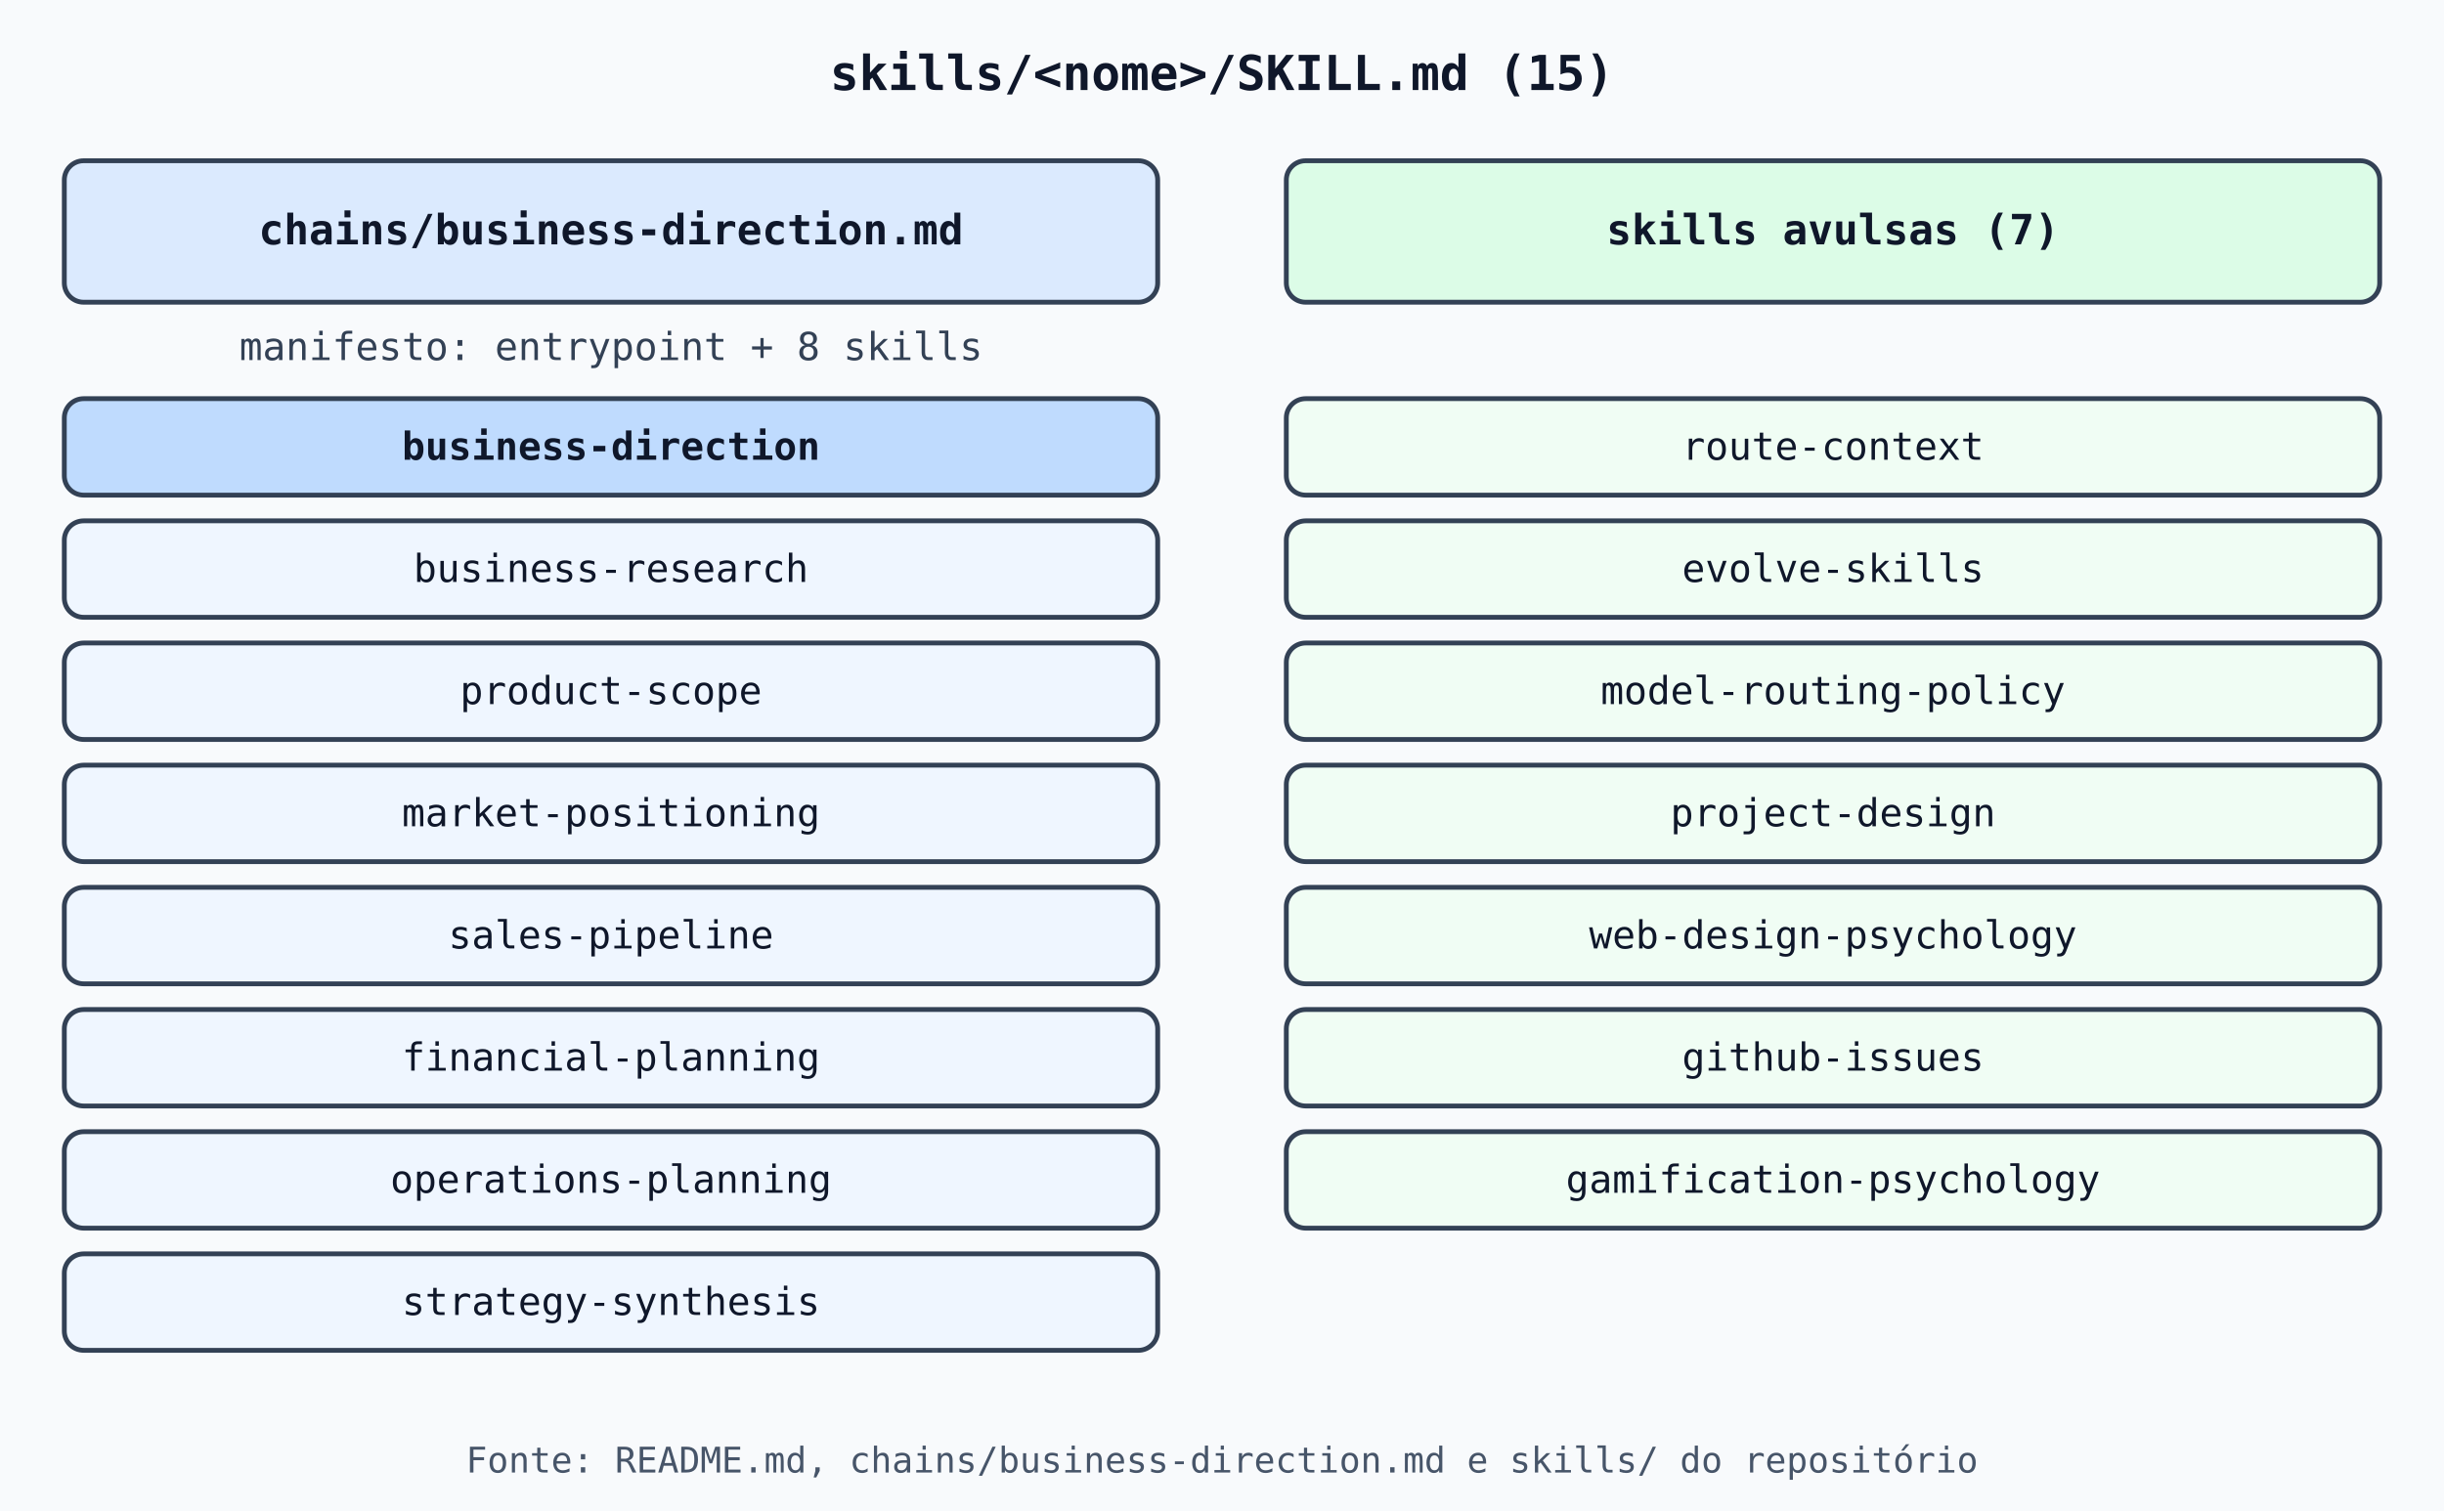
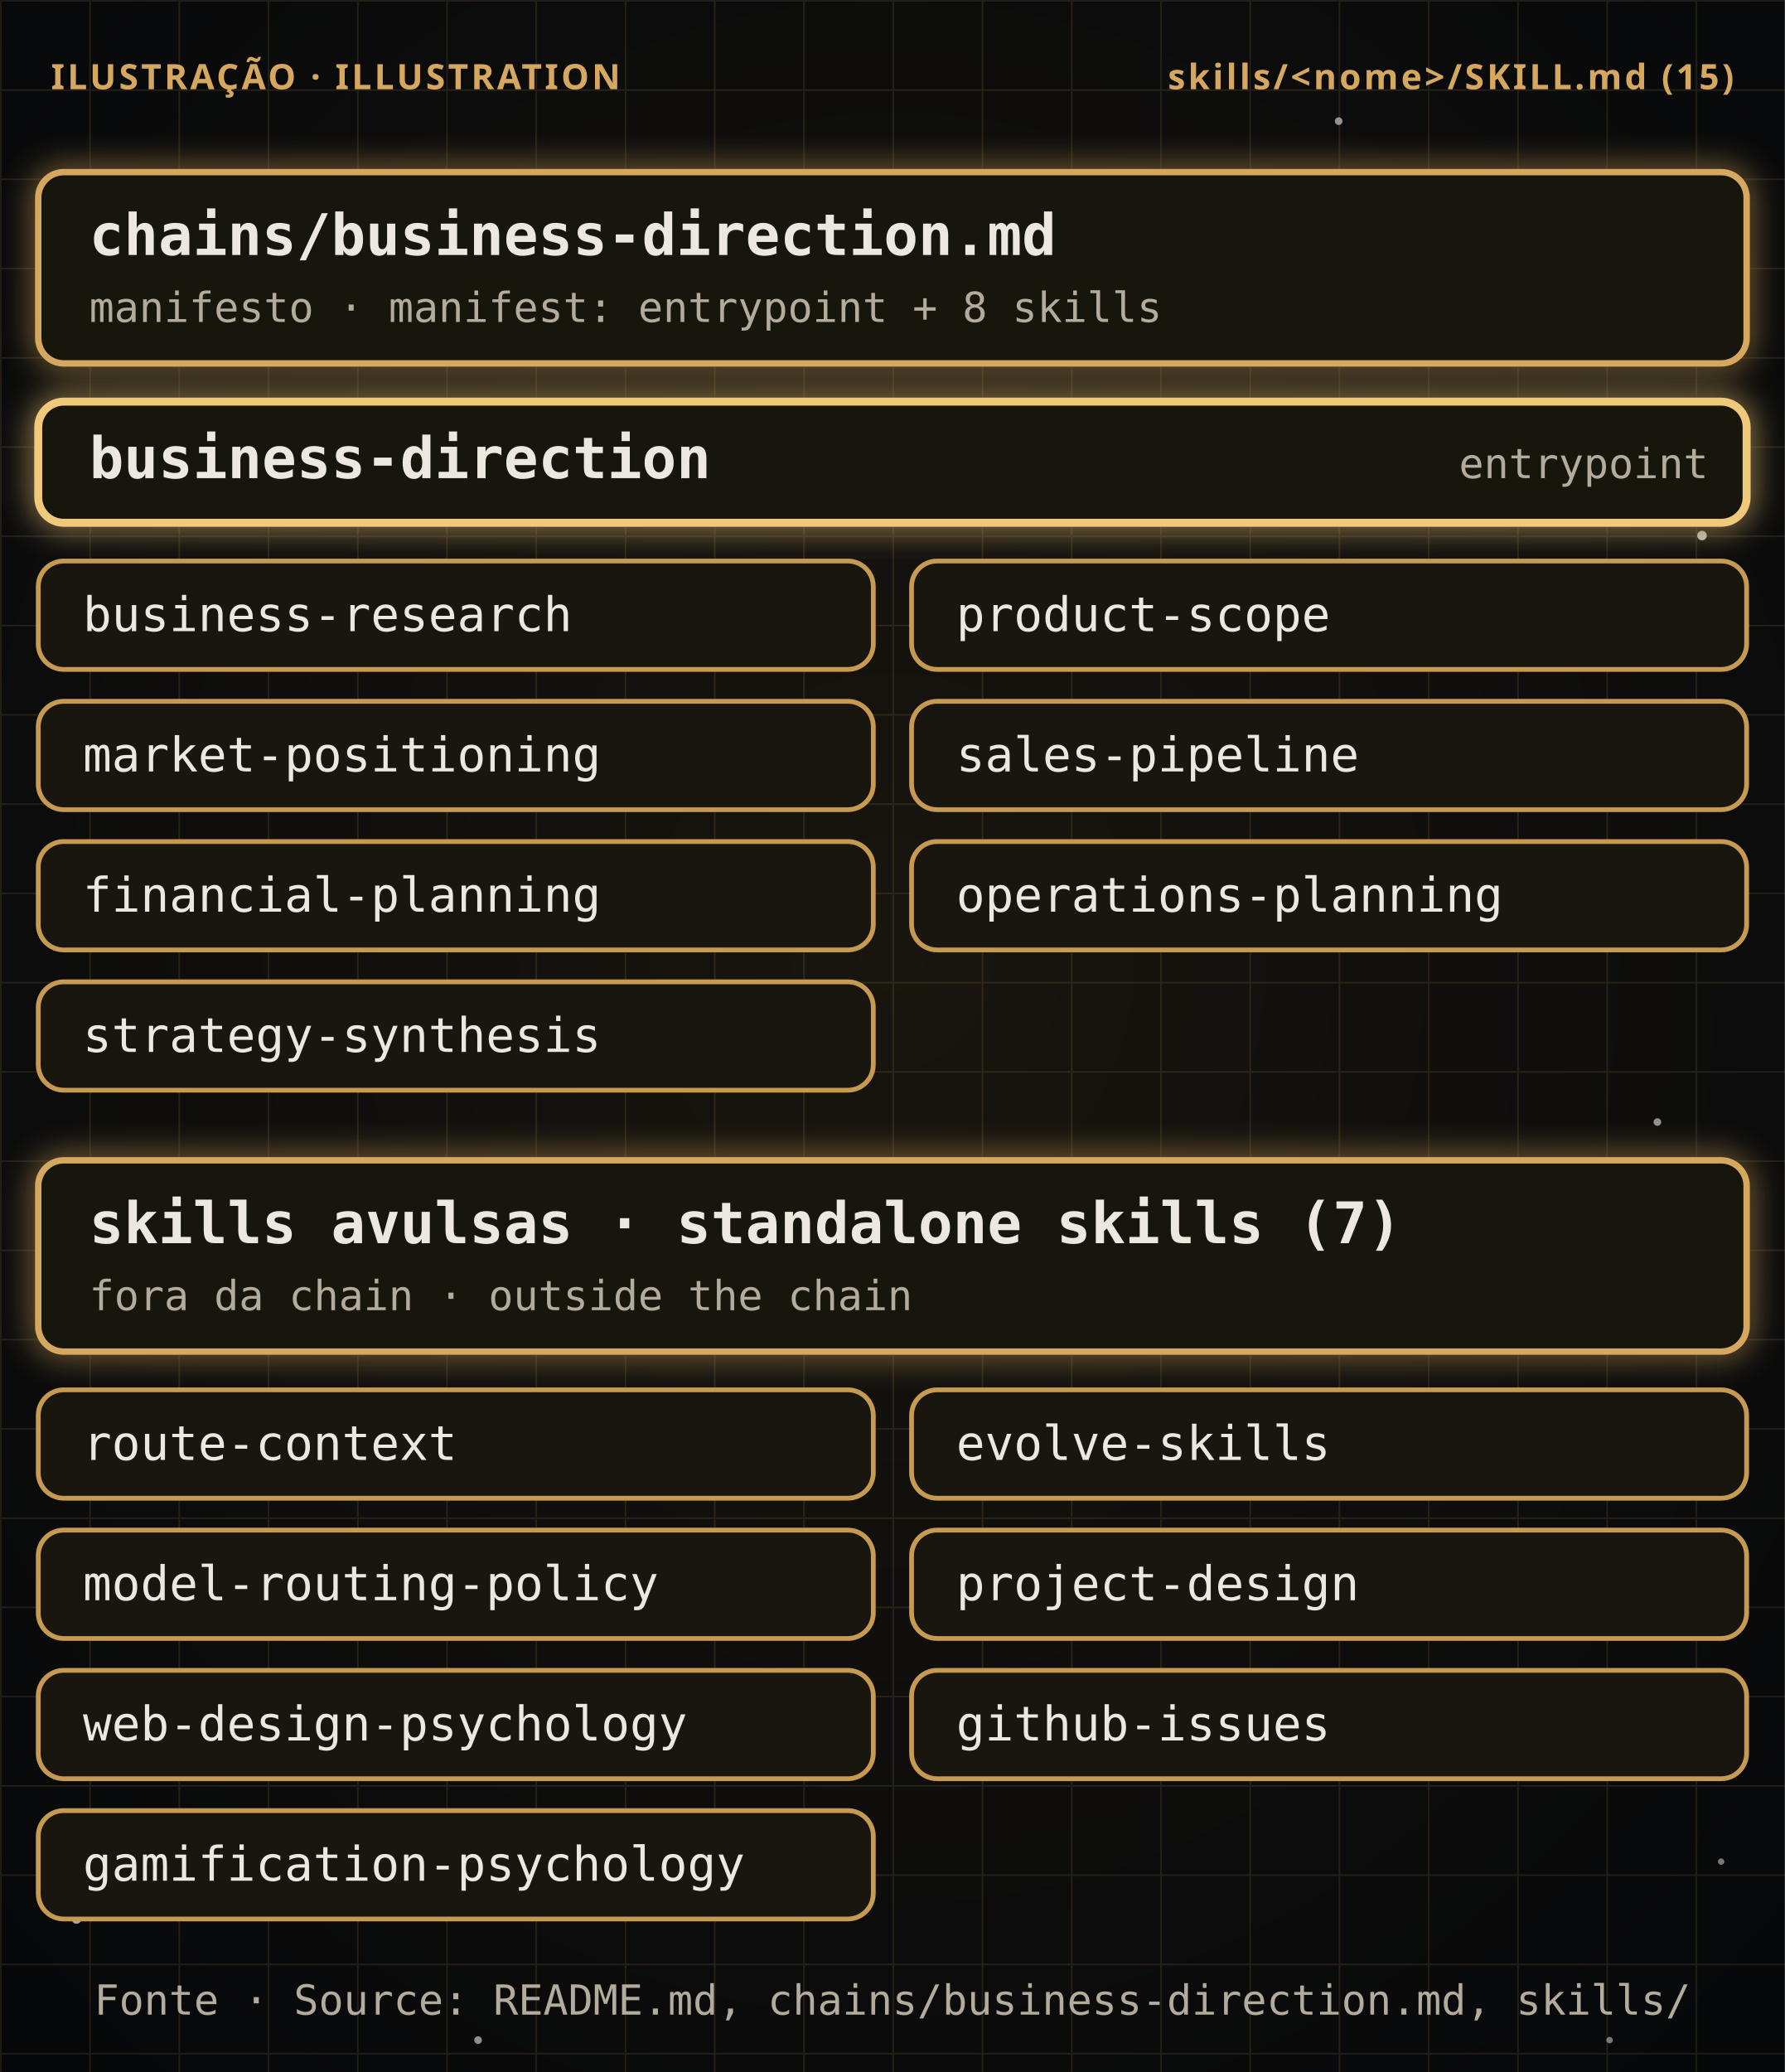
- <svg xmlns="http://www.w3.org/2000/svg" viewBox="0 0 760 470" role="img">
-   <rect width="760" height="470" fill="#f8fafc" />
-   <text x="380" y="28" text-anchor="middle" font-size="15" font-weight="700" font-family="ui-monospace, Menlo, Consolas, monospace" fill="#0f172a">skills/&lt;nome&gt;/SKILL.md (15)</text>
-   <rect x="20" y="50" width="340" height="44" rx="6" fill="#dbeafe" stroke="#334155" stroke-width="1.5" />
-   <text x="190.0" y="76.0" text-anchor="middle" font-size="13" font-family="ui-monospace, Menlo, Consolas, monospace" fill="#0f172a" font-weight="700">chains/business-direction.md</text>
-   <text x="190" y="112" text-anchor="middle" font-size="12" font-family="ui-monospace, Menlo, Consolas, monospace" fill="#334155">manifesto: entrypoint + 8 skills</text>
-   <rect x="20" y="124" width="340" height="30" rx="6" fill="#bfdbfe" stroke="#334155" stroke-width="1.5" />
-   <text x="190.0" y="143.0" text-anchor="middle" font-size="12" font-family="ui-monospace, Menlo, Consolas, monospace" fill="#0f172a" font-weight="700">business-direction</text>
-   <rect x="20" y="162" width="340" height="30" rx="6" fill="#eff6ff" stroke="#334155" stroke-width="1.5" />
-   <text x="190.0" y="181.0" text-anchor="middle" font-size="12" font-family="ui-monospace, Menlo, Consolas, monospace" fill="#0f172a">business-research</text>
-   <rect x="20" y="200" width="340" height="30" rx="6" fill="#eff6ff" stroke="#334155" stroke-width="1.5" />
-   <text x="190.0" y="219.0" text-anchor="middle" font-size="12" font-family="ui-monospace, Menlo, Consolas, monospace" fill="#0f172a">product-scope</text>
-   <rect x="20" y="238" width="340" height="30" rx="6" fill="#eff6ff" stroke="#334155" stroke-width="1.5" />
-   <text x="190.0" y="257.0" text-anchor="middle" font-size="12" font-family="ui-monospace, Menlo, Consolas, monospace" fill="#0f172a">market-positioning</text>
-   <rect x="20" y="276" width="340" height="30" rx="6" fill="#eff6ff" stroke="#334155" stroke-width="1.5" />
-   <text x="190.0" y="295.0" text-anchor="middle" font-size="12" font-family="ui-monospace, Menlo, Consolas, monospace" fill="#0f172a">sales-pipeline</text>
-   <rect x="20" y="314" width="340" height="30" rx="6" fill="#eff6ff" stroke="#334155" stroke-width="1.5" />
-   <text x="190.0" y="333.0" text-anchor="middle" font-size="12" font-family="ui-monospace, Menlo, Consolas, monospace" fill="#0f172a">financial-planning</text>
-   <rect x="20" y="352" width="340" height="30" rx="6" fill="#eff6ff" stroke="#334155" stroke-width="1.5" />
-   <text x="190.0" y="371.0" text-anchor="middle" font-size="12" font-family="ui-monospace, Menlo, Consolas, monospace" fill="#0f172a">operations-planning</text>
-   <rect x="20" y="390" width="340" height="30" rx="6" fill="#eff6ff" stroke="#334155" stroke-width="1.5" />
-   <text x="190.0" y="409.0" text-anchor="middle" font-size="12" font-family="ui-monospace, Menlo, Consolas, monospace" fill="#0f172a">strategy-synthesis</text>
-   <rect x="400" y="50" width="340" height="44" rx="6" fill="#dcfce7" stroke="#334155" stroke-width="1.5" />
-   <text x="570.0" y="76.0" text-anchor="middle" font-size="13" font-family="ui-monospace, Menlo, Consolas, monospace" fill="#0f172a" font-weight="700">skills avulsas (7)</text>
-   <rect x="400" y="124" width="340" height="30" rx="6" fill="#f0fdf4" stroke="#334155" stroke-width="1.5" />
-   <text x="570.0" y="143.0" text-anchor="middle" font-size="12" font-family="ui-monospace, Menlo, Consolas, monospace" fill="#0f172a">route-context</text>
-   <rect x="400" y="162" width="340" height="30" rx="6" fill="#f0fdf4" stroke="#334155" stroke-width="1.5" />
-   <text x="570.0" y="181.0" text-anchor="middle" font-size="12" font-family="ui-monospace, Menlo, Consolas, monospace" fill="#0f172a">evolve-skills</text>
-   <rect x="400" y="200" width="340" height="30" rx="6" fill="#f0fdf4" stroke="#334155" stroke-width="1.5" />
-   <text x="570.0" y="219.0" text-anchor="middle" font-size="12" font-family="ui-monospace, Menlo, Consolas, monospace" fill="#0f172a">model-routing-policy</text>
-   <rect x="400" y="238" width="340" height="30" rx="6" fill="#f0fdf4" stroke="#334155" stroke-width="1.5" />
-   <text x="570.0" y="257.0" text-anchor="middle" font-size="12" font-family="ui-monospace, Menlo, Consolas, monospace" fill="#0f172a">project-design</text>
-   <rect x="400" y="276" width="340" height="30" rx="6" fill="#f0fdf4" stroke="#334155" stroke-width="1.5" />
-   <text x="570.0" y="295.0" text-anchor="middle" font-size="12" font-family="ui-monospace, Menlo, Consolas, monospace" fill="#0f172a">web-design-psychology</text>
-   <rect x="400" y="314" width="340" height="30" rx="6" fill="#f0fdf4" stroke="#334155" stroke-width="1.5" />
-   <text x="570.0" y="333.0" text-anchor="middle" font-size="12" font-family="ui-monospace, Menlo, Consolas, monospace" fill="#0f172a">github-issues</text>
-   <rect x="400" y="352" width="340" height="30" rx="6" fill="#f0fdf4" stroke="#334155" stroke-width="1.5" />
-   <text x="570.0" y="371.0" text-anchor="middle" font-size="12" font-family="ui-monospace, Menlo, Consolas, monospace" fill="#0f172a">gamification-psychology</text>
-   <text x="380" y="458" text-anchor="middle" font-size="11" font-family="ui-monospace, Menlo, Consolas, monospace" fill="#475569">Fonte: README.md, chains/business-direction.md e skills/ do repositório</text>
+ <svg xmlns="http://www.w3.org/2000/svg" viewBox="0 0 560 650" width="560" height="650" role="img" aria-labelledby="t d" data-cor-do-pulso="#d6a85f" data-compacta="">
+   <defs>
+     <radialGradient id="fundo" cx="50%" cy="46%" r="75%">
+       <stop offset="0" stop-color="#19150f" />
+       <stop offset="1" stop-color="#05070a" />
+     </radialGradient>
+     <pattern id="grade" width="28" height="28" patternUnits="userSpaceOnUse">
+       <path d="M28,0 L0,0 L0,28" fill="none" stroke="#d6a85f" stroke-opacity="0.13" stroke-width="1" />
+     </pattern>
+     <filter id="brilho" x="-10%" y="-30%" width="120%" height="160%">
+       <feGaussianBlur in="SourceGraphic" stdDeviation="5" result="b" />
+       <feMerge>
+         <feMergeNode in="b" />
+         <feMergeNode in="SourceGraphic" />
+       </feMerge>
+     </filter>
+     <style>
+       .caixa { fill: #19150f; stroke: #c79a52; stroke-width: 1.5; }
+       .grupo { stroke: #d6a85f; stroke-width: 2; }
+       .centro { fill: #19150f; stroke: #f0c97a; stroke-width: 2.5; }
+       .nome { font: 600 18px ui-monospace, SFMono-Regular, Menlo, Consolas, monospace; fill: #ece8df; }
+       .item { font: 15px ui-monospace, SFMono-Regular, Menlo, Consolas, monospace; fill: #ece8df; }
+       .det { font: 13px ui-monospace, SFMono-Regular, Menlo, Consolas, monospace; fill: #b3ab9c; }
+       .rotulo { font: 600 11px ui-sans-serif, system-ui, sans-serif; fill: #d6a85f; letter-spacing: 0.08em; }
+     </style>
+   </defs>
+   <rect width="560" height="650" fill="url(#fundo)" />
+   <rect width="560" height="650" fill="url(#grade)" />
+   <g fill="#ece8df" aria-hidden="true">
+     <circle cx="28" cy="150" r="1.2" opacity="0.7" />
+     <circle cx="534" cy="168" r="1.5" opacity="0.8" />
+     <circle cx="40" cy="330" r="1" opacity="0.5" />
+     <circle cx="520" cy="352" r="1.2" opacity="0.6" />
+     <circle cx="24" cy="602" r="1.5" opacity="0.7" />
+     <circle cx="540" cy="584" r="1" opacity="0.5" />
+     <circle cx="300" cy="112" r="1" opacity="0.5" />
+     <circle cx="262" cy="404" r="1.2" opacity="0.6" />
+     <circle cx="420" cy="38" r="1.2" opacity="0.6" />
+     <circle cx="150" cy="640" r="1.2" opacity="0.6" />
+     <circle cx="505" cy="640" r="1" opacity="0.5" />
+   </g>
+   <text x="16" y="28" class="rotulo">ILUSTRAÇÃO · ILLUSTRATION</text>
+   <text x="544" y="28" class="rotulo" text-anchor="end">skills/&lt;nome&gt;/SKILL.md (15)</text>
+   <rect x="12" y="54" width="536" height="60" rx="8" class="caixa grupo" filter="url(#brilho)" />
+   <text x="28" y="80" class="nome">chains/business-direction.md</text>
+   <text x="28" y="101" class="det">manifesto · manifest: entrypoint + 8 skills</text>
+   <rect x="12" y="126" width="536" height="38" rx="8" class="centro" filter="url(#brilho)" />
+   <text x="28" y="150" class="nome">business-direction</text>
+   <text x="536" y="150" class="det" text-anchor="end">entrypoint</text>
+   <rect x="12" y="176" width="262" height="34" rx="8" class="caixa" />
+   <text x="26" y="198" class="item">business-research</text>
+   <rect x="286" y="176" width="262" height="34" rx="8" class="caixa" />
+   <text x="300" y="198" class="item">product-scope</text>
+   <rect x="12" y="220" width="262" height="34" rx="8" class="caixa" />
+   <text x="26" y="242" class="item">market-positioning</text>
+   <rect x="286" y="220" width="262" height="34" rx="8" class="caixa" />
+   <text x="300" y="242" class="item">sales-pipeline</text>
+   <rect x="12" y="264" width="262" height="34" rx="8" class="caixa" />
+   <text x="26" y="286" class="item">financial-planning</text>
+   <rect x="286" y="264" width="262" height="34" rx="8" class="caixa" />
+   <text x="300" y="286" class="item">operations-planning</text>
+   <rect x="12" y="308" width="262" height="34" rx="8" class="caixa" />
+   <text x="26" y="330" class="item">strategy-synthesis</text>
+   <rect x="12" y="364" width="536" height="60" rx="8" class="caixa grupo" filter="url(#brilho)" />
+   <text x="28" y="390" class="nome">skills avulsas · standalone skills (7)</text>
+   <text x="28" y="411" class="det">fora da chain · outside the chain</text>
+   <rect x="12" y="436" width="262" height="34" rx="8" class="caixa" />
+   <text x="26" y="458" class="item">route-context</text>
+   <rect x="286" y="436" width="262" height="34" rx="8" class="caixa" />
+   <text x="300" y="458" class="item">evolve-skills</text>
+   <rect x="12" y="480" width="262" height="34" rx="8" class="caixa" />
+   <text x="26" y="502" class="item">model-routing-policy</text>
+   <rect x="286" y="480" width="262" height="34" rx="8" class="caixa" />
+   <text x="300" y="502" class="item">project-design</text>
+   <rect x="12" y="524" width="262" height="34" rx="8" class="caixa" />
+   <text x="26" y="546" class="item">web-design-psychology</text>
+   <rect x="286" y="524" width="262" height="34" rx="8" class="caixa" />
+   <text x="300" y="546" class="item">github-issues</text>
+   <rect x="12" y="568" width="262" height="34" rx="8" class="caixa" />
+   <text x="26" y="590" class="item">gamification-psychology</text>
+   <text x="280" y="632" class="det" text-anchor="middle">Fonte · Source: README.md, chains/business-direction.md, skills/</text>
</svg>
